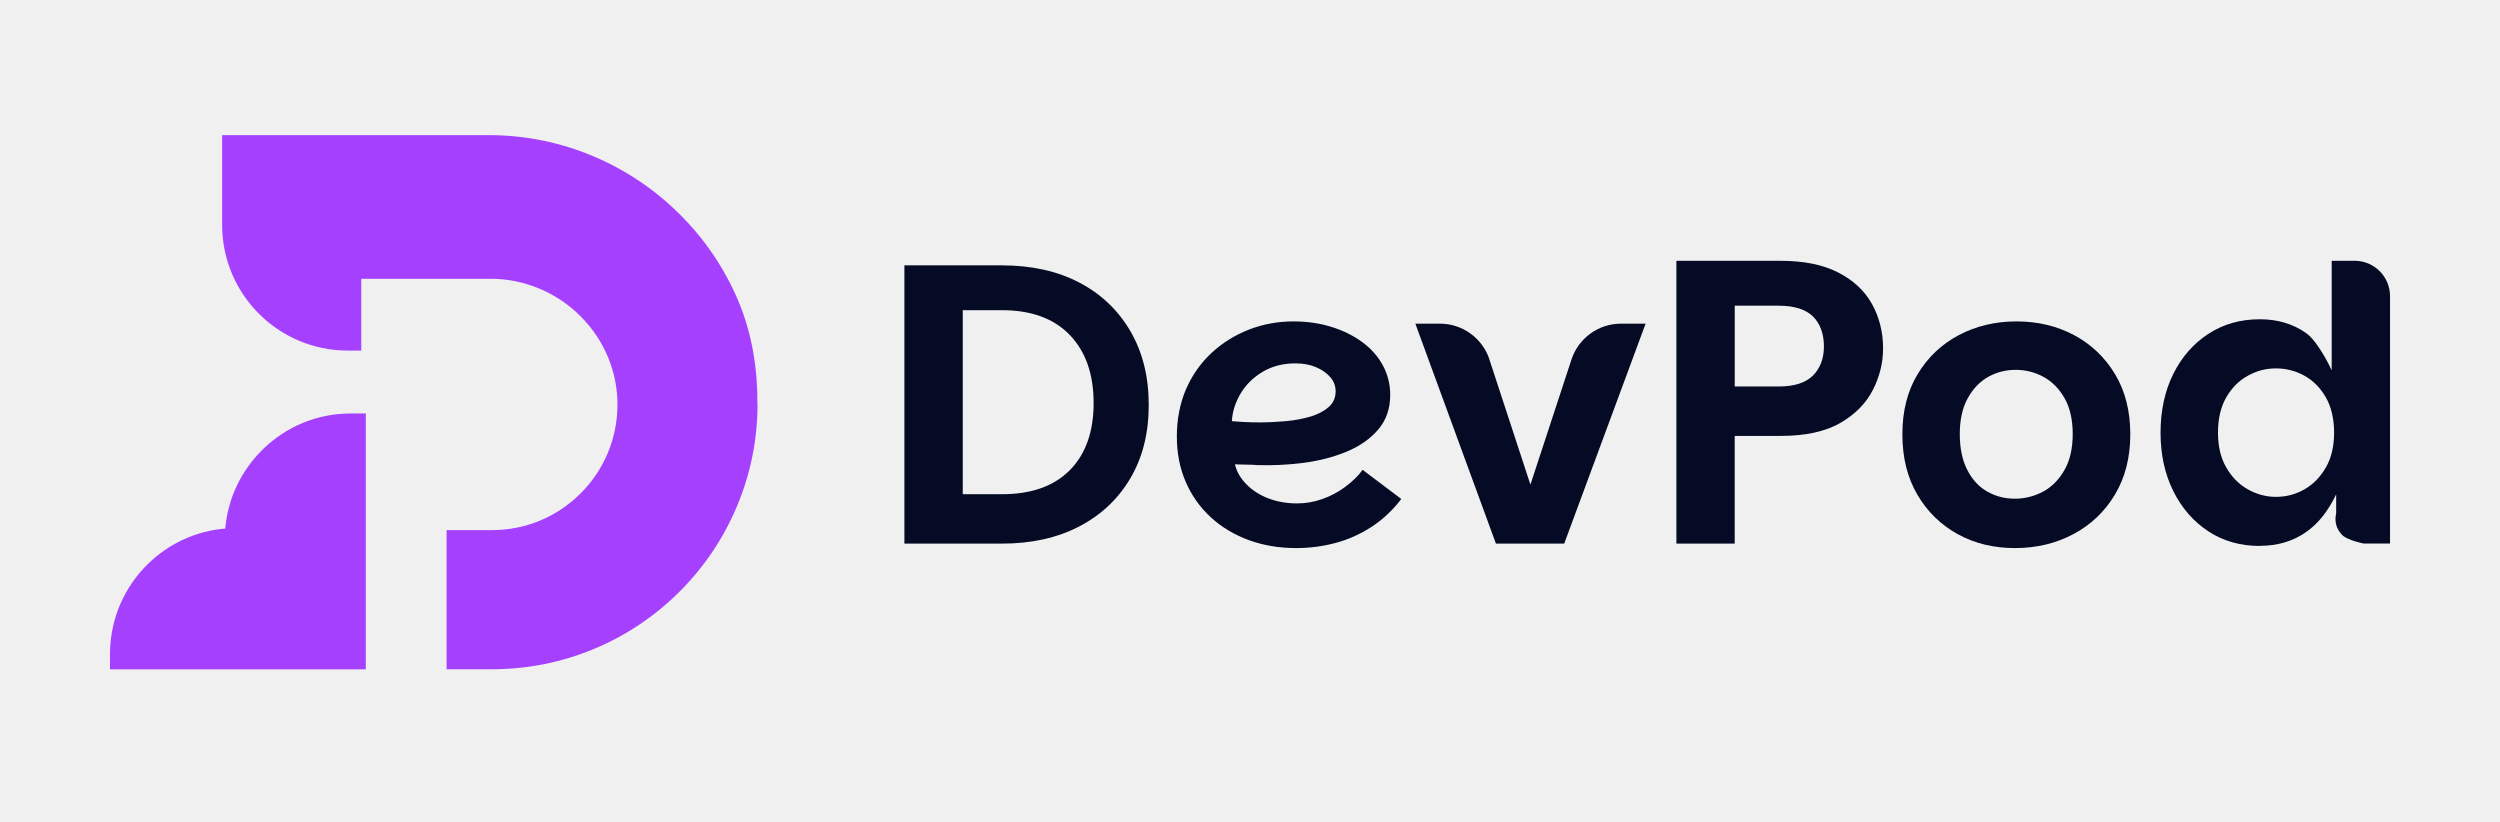
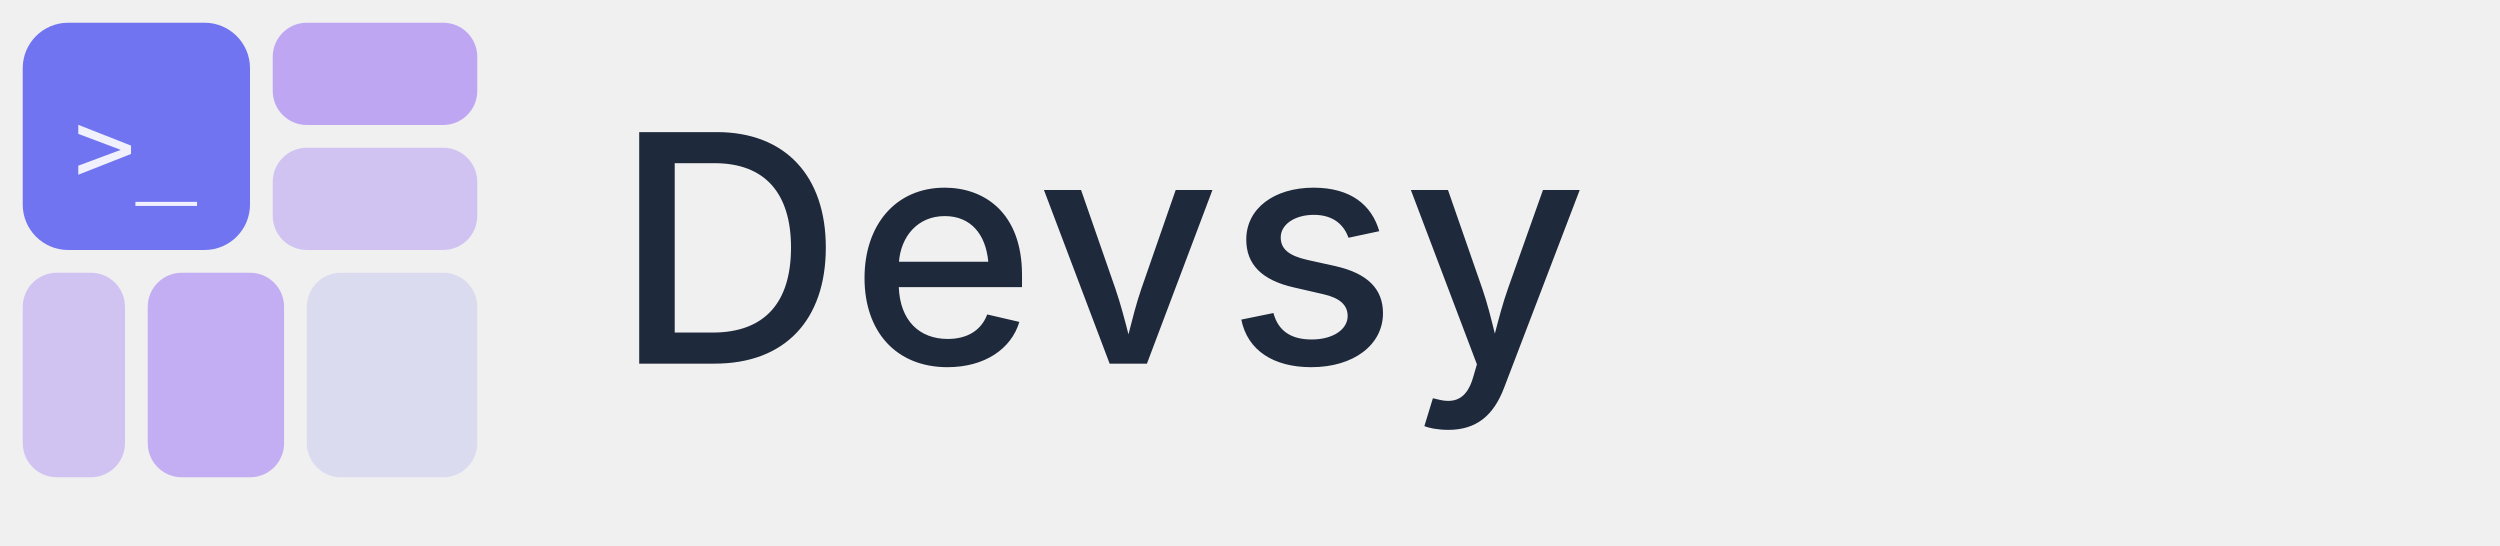
- <svg xmlns="http://www.w3.org/2000/svg" width="557" height="183" viewBox="0 0 557 183" fill="none">
-   <path d="M201.5 121.1V59.12H223.17C229.8 59.12 235.55 60.39 240.44 62.94C245.32 65.49 249.12 69.1 251.85 73.78C254.57 78.46 255.94 83.93 255.94 90.21C255.94 96.49 254.58 101.93 251.85 106.55C249.13 111.17 245.33 114.75 240.44 117.3C235.55 119.84 229.8 121.12 223.17 121.12H201.5V121.1ZM214.5 110.11H223.23C229.77 110.11 234.81 108.33 238.35 104.76C241.88 101.19 243.66 96.2 243.66 89.79C243.66 83.38 241.89 78.32 238.35 74.64C234.81 70.96 229.78 69.11 223.23 69.11H214.5V110.12V110.11Z" fill="#050B24" />
-   <path d="M288.78 122.11C284.99 122.11 281.48 121.52 278.24 120.34C275.01 119.15 272.19 117.47 269.8 115.28C267.4 113.08 265.53 110.47 264.2 107.41C262.87 104.36 262.2 100.96 262.2 97.23C262.2 93.5 262.88 89.88 264.24 86.73C265.6 83.59 267.5 80.9 269.92 78.64C272.35 76.39 275.14 74.65 278.27 73.43C281.41 72.21 284.72 71.61 288.23 71.61C291.2 71.61 293.98 72.01 296.58 72.81C299.18 73.61 301.48 74.74 303.47 76.19C305.46 77.64 307 79.38 308.09 81.39C309.18 83.41 309.74 85.6 309.74 87.97C309.74 91.05 308.84 93.63 307.07 95.7C305.3 97.77 302.94 99.42 300 100.64C297.06 101.86 293.85 102.68 290.36 103.13C286.86 103.58 283.43 103.73 280.04 103.62C279.51 103.57 278.88 103.53 278.18 103.53C277.48 103.53 276.84 103.51 276.26 103.49C275.7 103.46 275.33 103.44 275.15 103.44C275.5 105.04 276.35 106.52 277.69 107.89C279.02 109.25 280.67 110.31 282.63 111.05C284.59 111.79 286.69 112.16 288.94 112.16C290.9 112.16 292.79 111.84 294.62 111.18C296.46 110.54 298.16 109.63 299.73 108.46C301.3 107.3 302.59 106.05 303.59 104.68L312.21 111.17C310.31 113.66 308.12 115.72 305.63 117.35C303.14 118.98 300.48 120.18 297.63 120.95C294.79 121.72 291.82 122.11 288.74 122.11H288.76H288.78ZM280.52 94.11C282.48 94.11 284.45 94.02 286.43 93.84C288.42 93.66 290.25 93.32 291.94 92.82C293.63 92.32 294.99 91.6 296.03 90.69C297.07 89.77 297.58 88.6 297.58 87.18C297.58 85.99 297.18 84.94 296.38 84.02C295.58 83.1 294.52 82.36 293.18 81.8C291.85 81.23 290.32 80.96 288.6 80.96C285.87 80.96 283.46 81.58 281.35 82.82C279.25 84.07 277.6 85.68 276.42 87.66C275.23 89.65 274.58 91.7 274.46 93.84C275.17 93.89 276.06 93.96 277.13 94.02C278.21 94.08 279.33 94.11 280.51 94.11H280.52Z" fill="#050B24" />
-   <path d="M331.84 80.11L340.98 107.98L350.12 80.11C351.68 75.34 356.14 72.11 361.16 72.11H366.64L348.51 121.11H333.29L315.34 72.11H320.82C325.84 72.11 330.29 75.34 331.86 80.11H331.84Z" fill="#050B24" />
-   <path d="M373.5 121.11V58.11H396.75C401.88 58.11 406.12 58.96 409.51 60.69C412.89 62.41 415.41 64.75 417.06 67.7C418.71 70.66 419.55 73.98 419.55 77.66C419.55 80.86 418.78 83.95 417.24 86.94C415.7 89.93 413.27 92.37 409.96 94.27C406.64 96.16 402.24 97.12 396.75 97.12H386.49V121.12H373.49L373.5 121.11ZM386.5 86.11H396.26C399.75 86.11 402.3 85.3 403.93 83.67C405.55 82.05 406.37 79.87 406.37 77.16C406.37 74.45 405.56 72.11 403.93 70.51C402.3 68.91 399.74 68.11 396.26 68.11H386.5V86.1V86.11Z" fill="#050B24" />
-   <path d="M448.91 122.11C444.17 122.11 439.91 121.07 436.16 119C432.4 116.93 429.4 113.99 427.18 110.2C424.96 106.41 423.85 101.93 423.85 96.77C423.85 91.61 424.97 87.15 427.23 83.39C429.49 79.63 432.54 76.72 436.39 74.68C440.24 72.64 444.54 71.61 449.28 71.61C454.02 71.61 458.3 72.63 462.13 74.68C465.95 76.73 468.99 79.63 471.25 83.39C473.5 87.15 474.63 91.61 474.63 96.77C474.63 101.93 473.48 106.4 471.21 110.2C468.93 113.99 465.85 116.93 461.96 119C458.08 121.07 453.73 122.11 448.93 122.11H448.91ZM448.91 111.11C451.11 111.11 453.18 110.59 455.14 109.56C457.1 108.53 458.7 106.92 459.94 104.76C461.19 102.59 461.8 99.92 461.8 96.71C461.8 93.5 461.19 90.84 459.98 88.71C458.76 86.58 457.19 84.99 455.26 83.95C453.33 82.91 451.27 82.4 449.09 82.4C446.91 82.4 444.87 82.92 443 83.95C441.13 84.98 439.61 86.57 438.42 88.71C437.23 90.85 436.64 93.51 436.64 96.71C436.64 99.91 437.21 102.59 438.34 104.76C439.46 106.93 440.96 108.52 442.83 109.56C444.69 110.6 446.72 111.11 448.92 111.11H448.91Z" fill="#050B24" />
-   <path d="M503.499 121.64C499.169 121.64 495.349 120.56 492.039 118.39C488.729 116.22 486.109 113.24 484.209 109.41C482.309 105.59 481.369 101.24 481.369 96.38C481.369 91.52 482.319 87.1 484.209 83.31C486.099 79.52 488.719 76.53 492.039 74.37C495.359 72.21 499.179 71.13 503.499 71.13C507.419 71.13 510.819 72.14 513.719 74.15C516.619 76.16 519.499 82.5 519.499 82.5V58.1H524.609C528.969 58.1 532.499 61.63 532.499 65.99V121.1H526.619C526.619 121.1 523.009 120.4 521.819 119.18C520.629 117.96 520.049 116.35 520.499 114.34V110.15C518.739 113.76 516.629 116.59 513.729 118.59C510.819 120.61 507.419 121.61 503.509 121.61V121.63L503.499 121.64ZM507.059 110.7C509.369 110.7 511.509 110.14 513.459 109.01C515.419 107.89 516.999 106.25 518.219 104.12C519.439 101.99 520.039 99.41 520.039 96.39C520.039 93.37 519.429 90.71 518.219 88.57C516.999 86.44 515.419 84.82 513.459 83.73C511.499 82.64 509.369 82.08 507.059 82.08C504.749 82.08 502.779 82.63 500.789 83.73C498.799 84.82 497.199 86.45 495.989 88.57C494.769 90.71 494.169 93.31 494.169 96.39C494.169 99.47 494.769 101.99 495.989 104.12C497.209 106.25 498.799 107.88 500.789 109.01C502.779 110.13 504.869 110.7 507.059 110.7Z" fill="#050B24" />
-   <path d="M81.5 92.11V149.12H24.5V145.76C24.5 145.45 24.5 145.15 24.52 144.85C24.76 137.53 27.77 130.69 33.02 125.59C37.71 121.04 43.74 118.29 50.19 117.76C50.76 111.11 53.67 104.93 58.47 100.2C63.76 94.98 70.74 92.12 78.14 92.12H81.5V92.11Z" fill="#A640FF" />
-   <path d="M168.78 90.11C168.76 98.06 167.19 105.78 164.09 113.04C161.12 120.06 156.86 126.36 151.44 131.78C146.01 137.21 139.68 141.48 132.63 144.46C125.33 147.54 117.58 149.11 109.59 149.11H99.5V118.11H109.58C117.06 118.11 124.09 115.2 129.37 109.92C134.6 104.68 137.52 97.73 137.57 90.33C137.62 82.92 134.72 75.88 129.42 70.54C126.81 67.9 123.75 65.83 120.35 64.38C116.83 62.88 113.11 62.11 109.29 62.11H80.49V78.11H77.5C62.03 78.11 49.49 65.57 49.49 50.1V30.11H108.93C117.04 30.11 124.94 31.72 132.4 34.9C139.6 37.97 146.07 42.34 151.62 47.92C157.12 53.43 161.43 59.82 164.44 66.92C167.56 74.29 168.8 82.09 168.76 90.11H168.78Z" fill="#A640FF" />
+ <svg xmlns="http://www.w3.org/2000/svg" width="220" height="48" viewBox="0 0 220 48" fill="none">
+   <rect x="2" y="2" width="20" height="20" rx="4" fill="#6366F1" opacity="0.9" />
+   <text x="6.5" y="16" font-family="monospace" font-size="9" fill="white" opacity="0.9">&gt;_</text>
+   <rect x="24" y="2" width="18" height="9" rx="3" fill="#8B5CF6" opacity="0.5" />
+   <rect x="24" y="13" width="18" height="9" rx="3" fill="#8B5CF6" opacity="0.3" />
+   <rect x="2" y="24" width="9" height="18" rx="3" fill="#8B5CF6" opacity="0.3" />
+   <rect x="13" y="24" width="12" height="18" rx="3" fill="#8B5CF6" opacity="0.45" />
+   <rect x="27" y="24" width="15" height="18" rx="3" fill="#6366F1" opacity="0.15" />
+   <text x="54" y="32" font-family="-apple-system, BlinkMacSystemFont, 'Segoe UI', system-ui, sans-serif" font-size="28" font-weight="500" fill="#1E293B" letter-spacing="0.02em">Devsy</text>
</svg>
